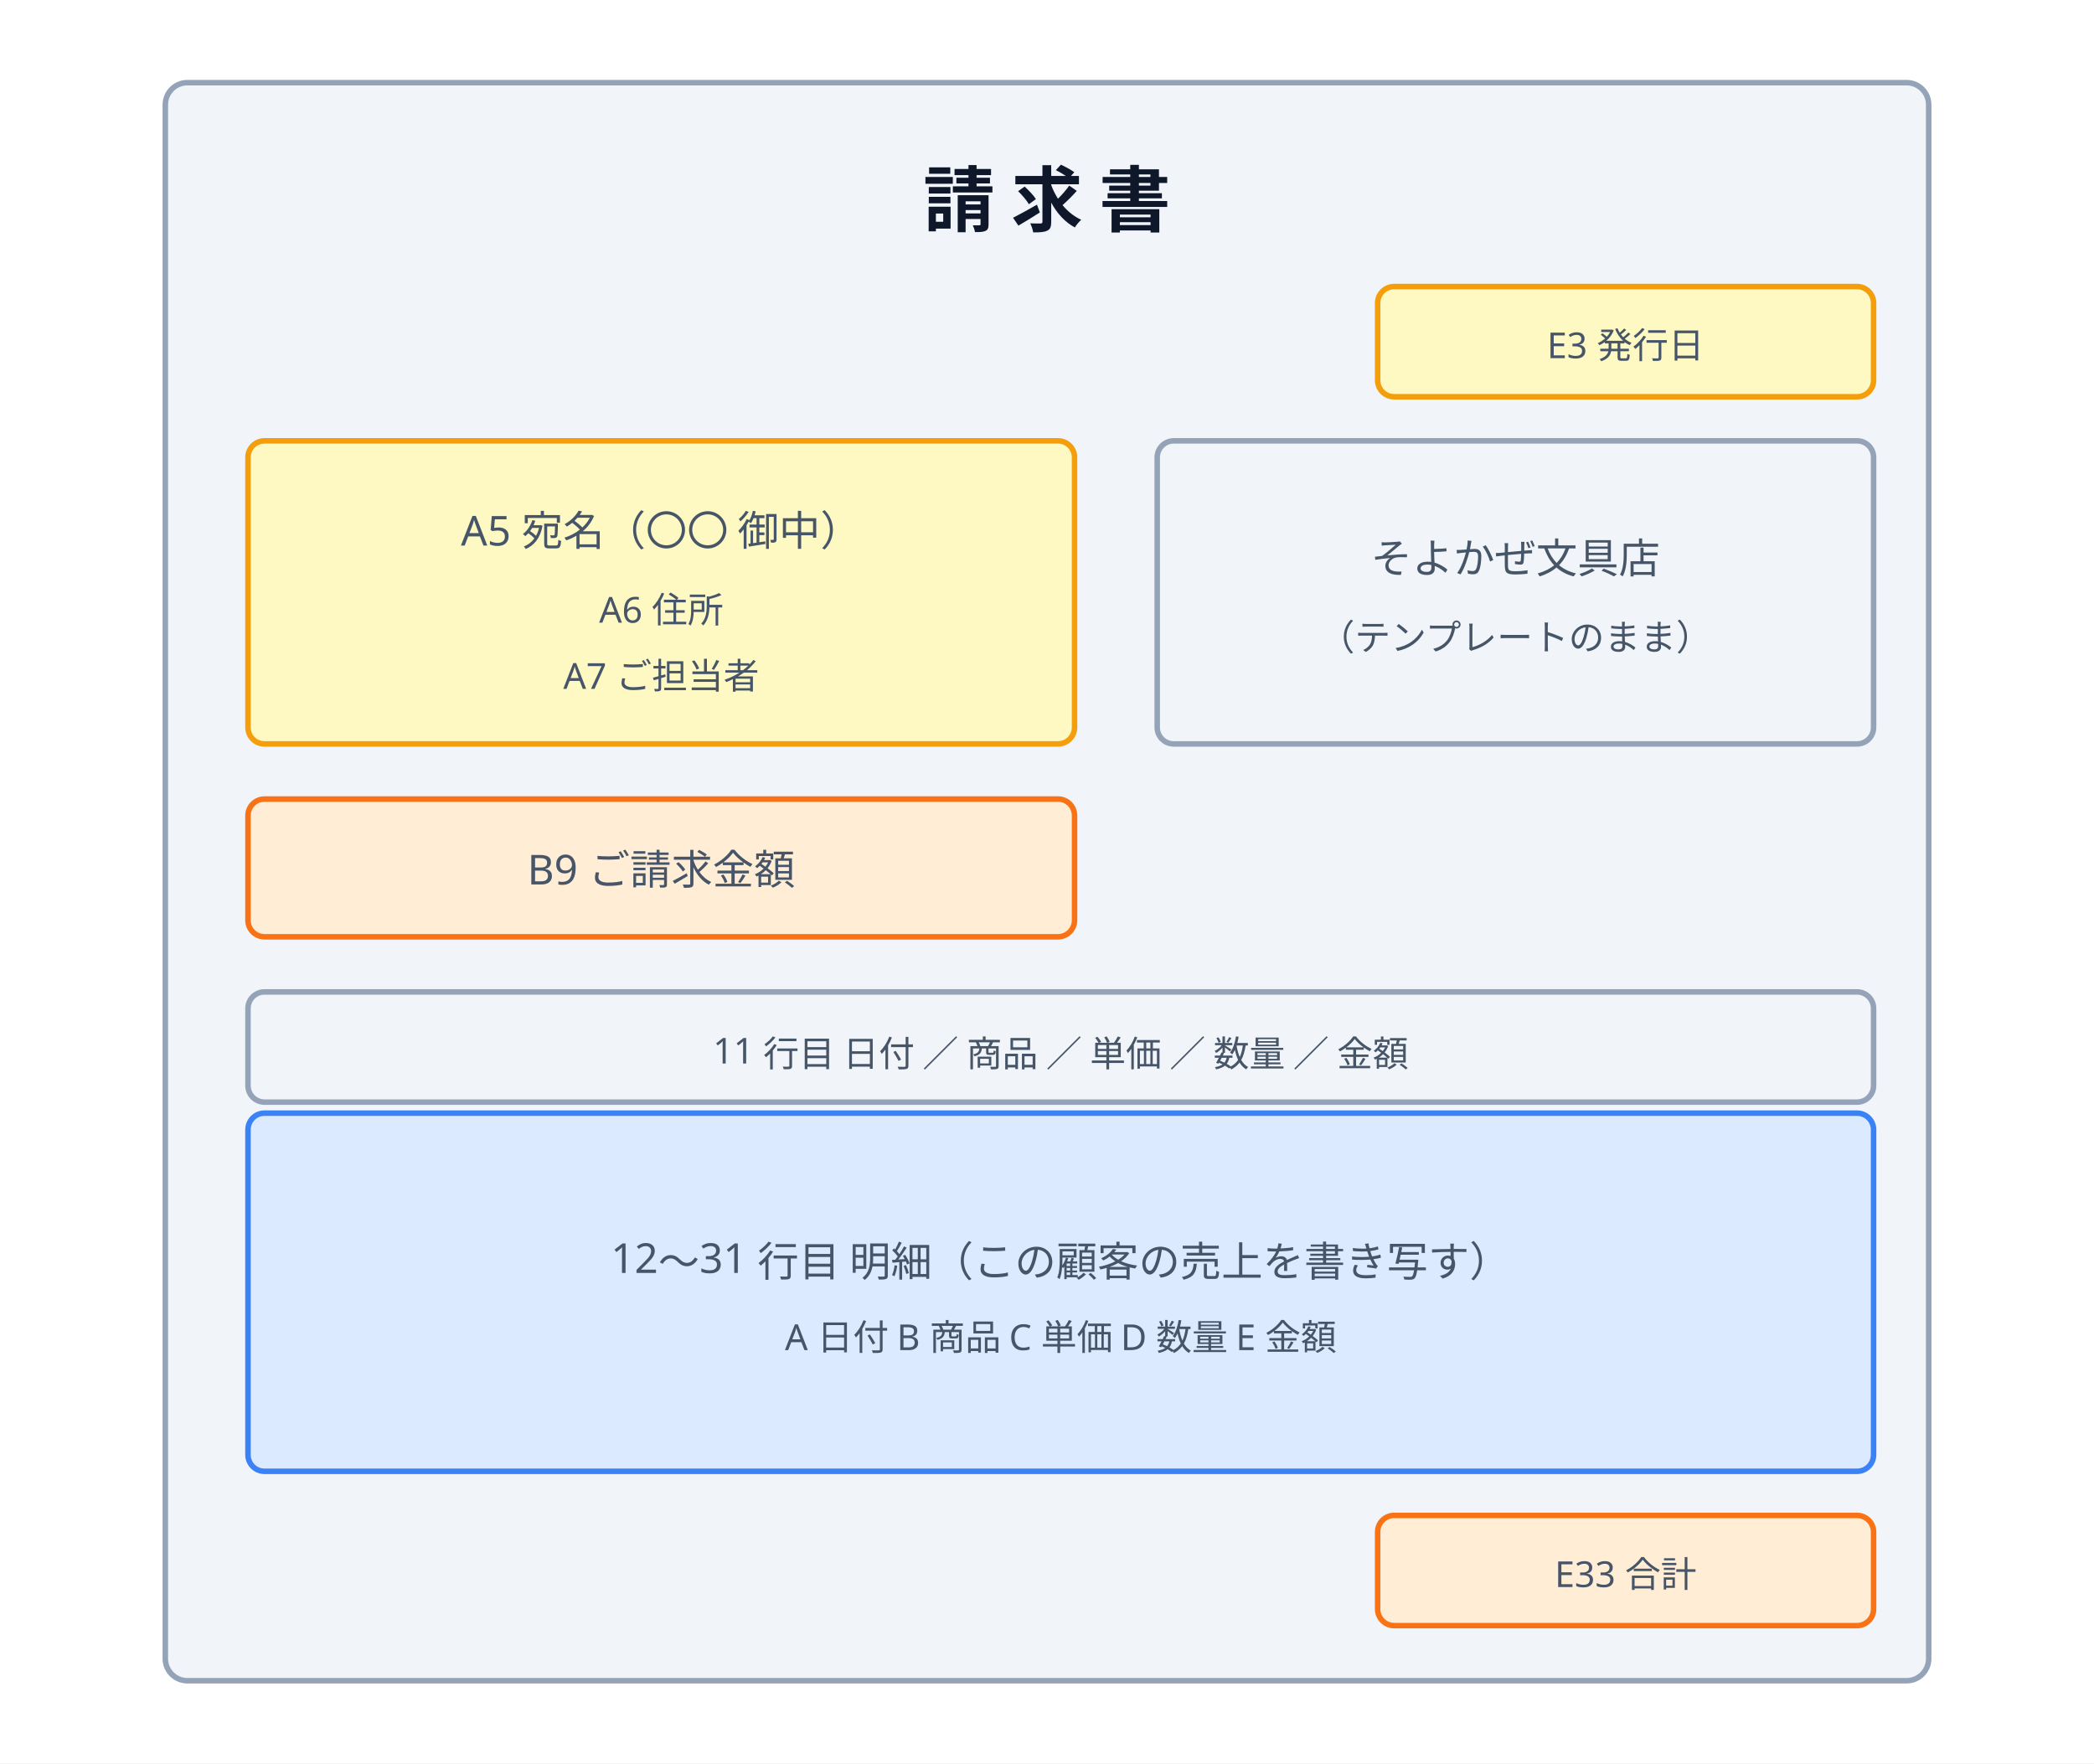
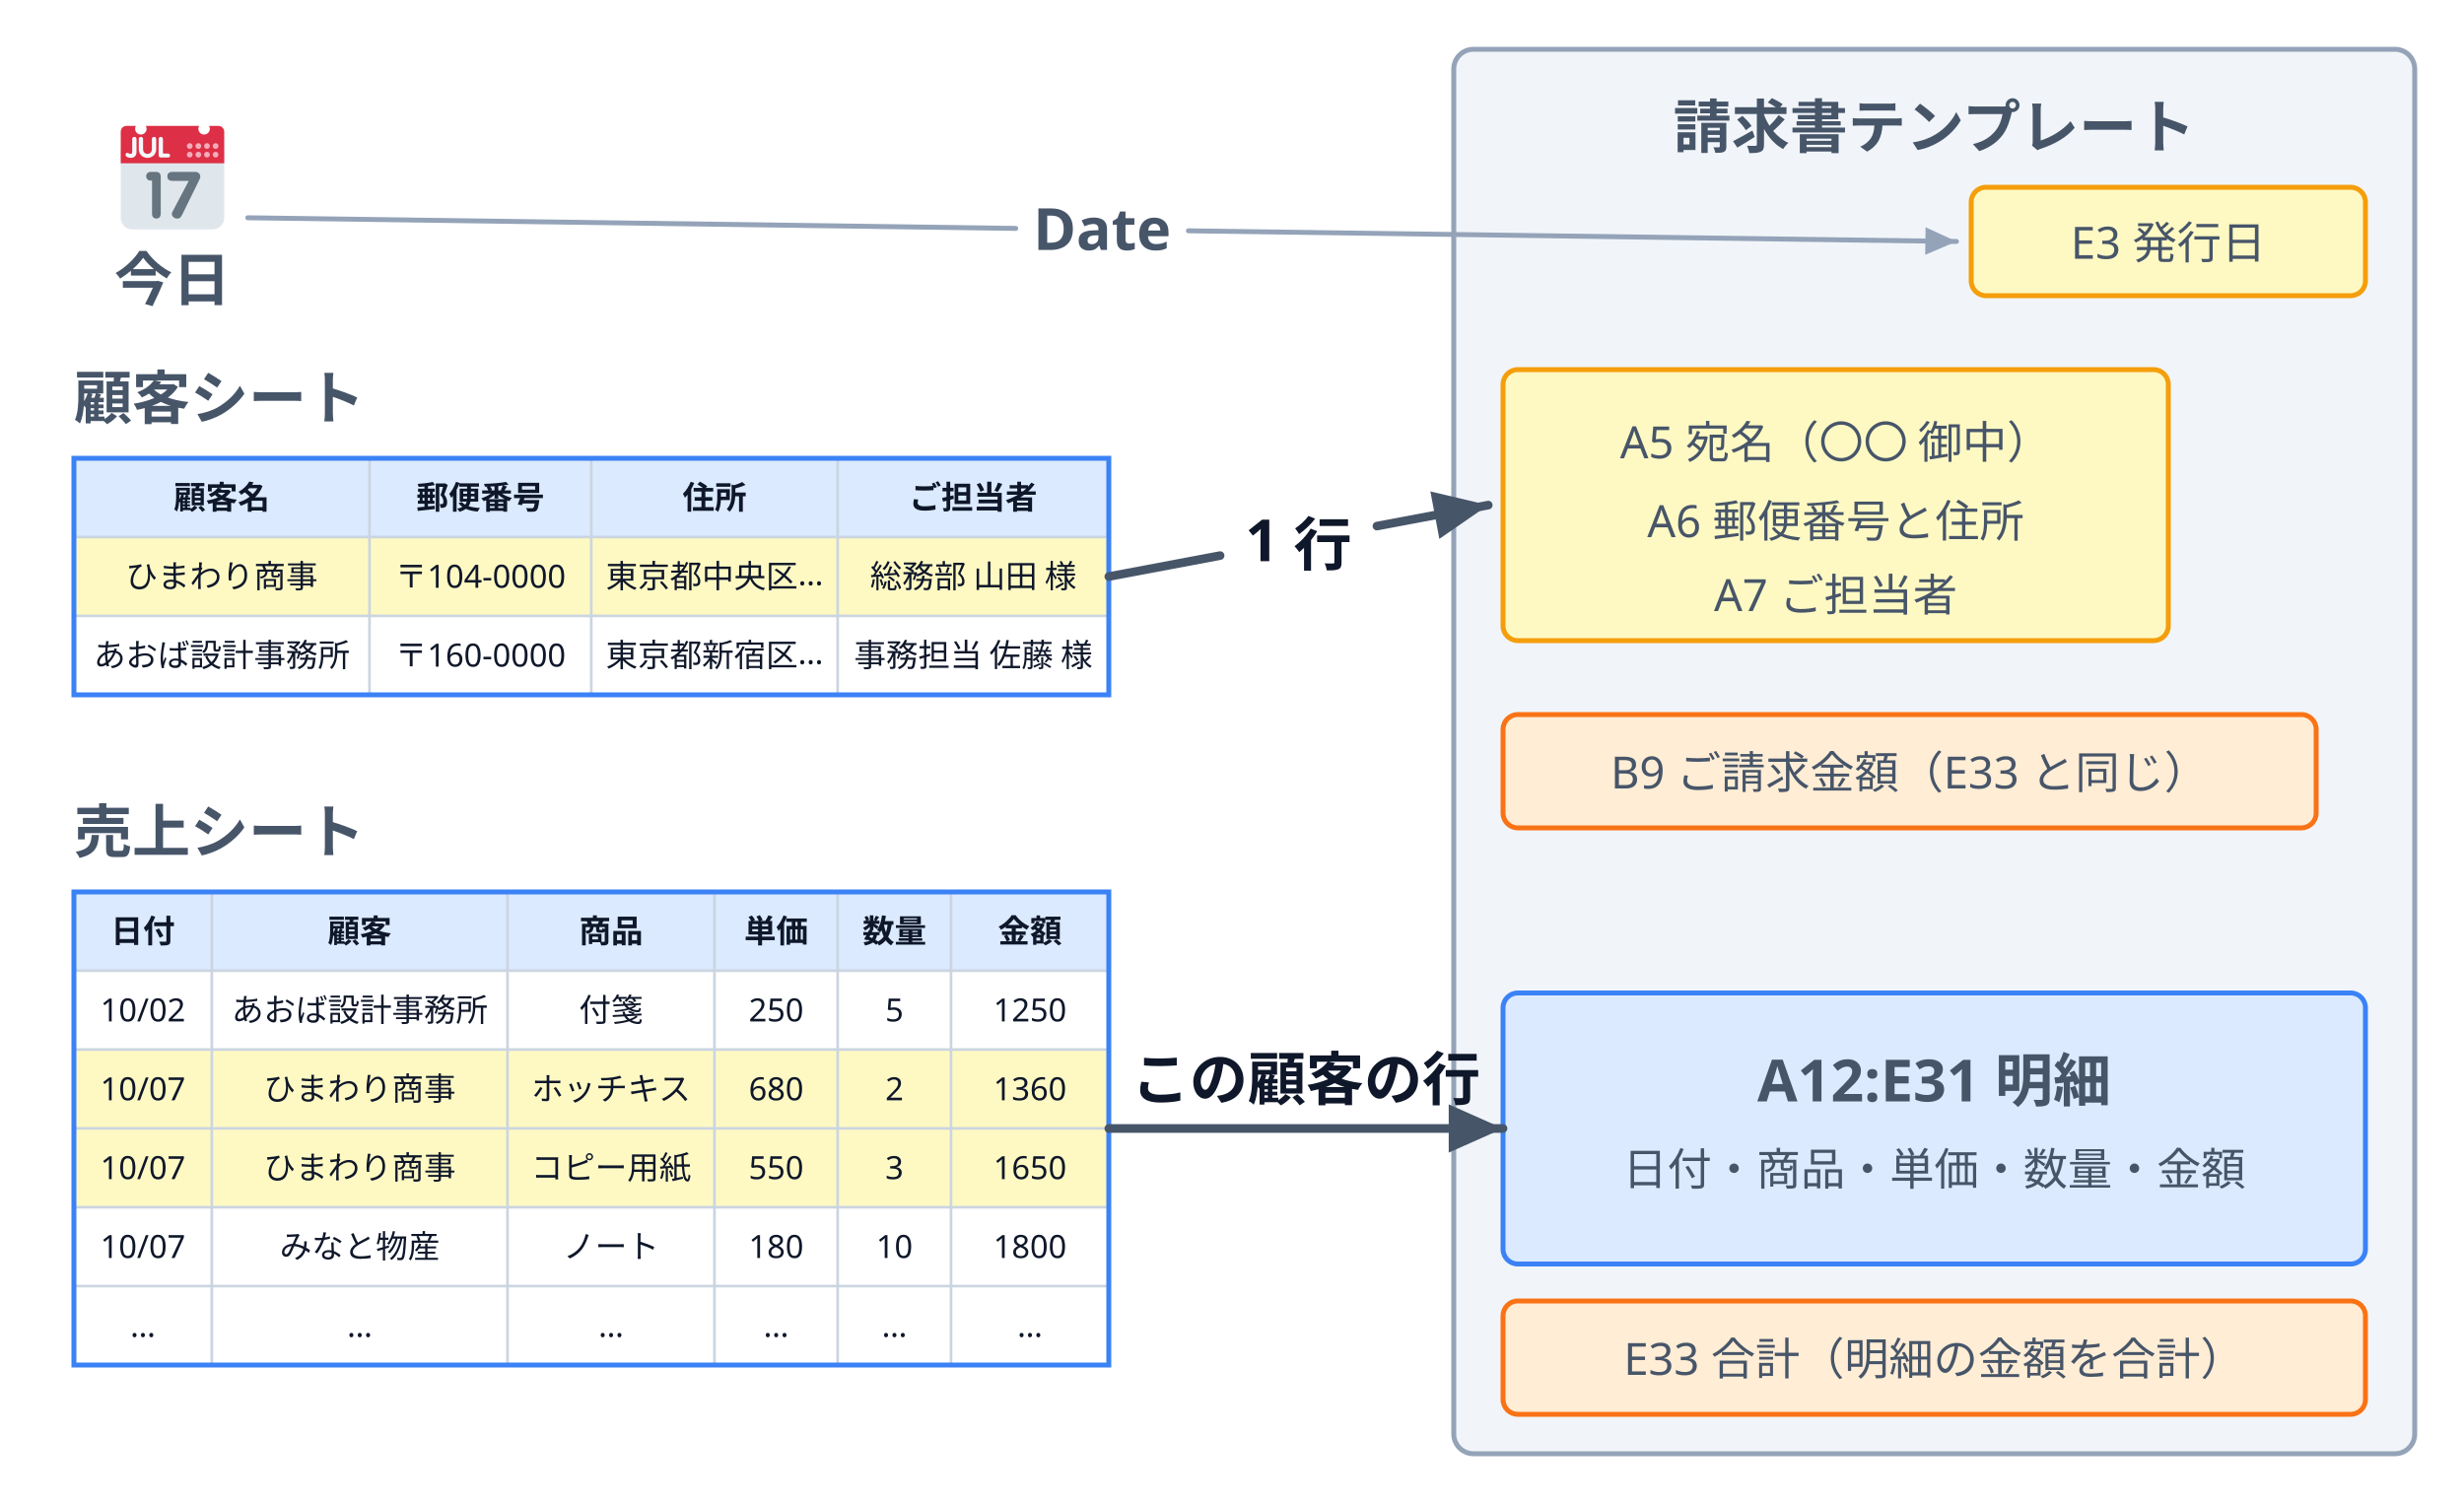
- <svg xmlns="http://www.w3.org/2000/svg" width="760" height="640" viewBox="0 0 760 640" font-family="'Hiragino Sans','Noto Sans JP','Yu Gothic','Segoe UI',sans-serif">
+ <svg xmlns="http://www.w3.org/2000/svg" width="1000" height="610" viewBox="0 0 1000 610" font-family="'Hiragino Sans','Noto Sans JP','Yu Gothic','Segoe UI',sans-serif">
  <defs>
    <marker id="aR" viewBox="0 0 10 10" refX="9" refY="5" markerWidth="7" markerHeight="7" orient="auto-start-reverse">
      <path d="M0 1 L9 5 L0 9 z" fill="#475569" />
    </marker>
    <marker id="aRsub" viewBox="0 0 10 10" refX="9" refY="5" markerWidth="7" markerHeight="7" orient="auto-start-reverse">
      <path d="M0 1 L9 5 L0 9 z" fill="#94a3b8" />
    </marker>
  </defs>
-   <rect x="0" y="0" width="760" height="640" fill="#ffffff" />
-   <rect x="60" y="30" width="640" height="580" rx="8" fill="#f1f5f9" stroke="#94a3b8" stroke-width="2.0" />
-   <text x="380" y="82" text-anchor="middle" font-size="26" fill="#0f172a" font-weight="700">請 求 書</text>
-   <rect x="500" y="104" width="180" height="40" rx="6" fill="#fef9c3" stroke="#f59e0b" stroke-width="2.0" />
-   <text x="590" y="130" text-anchor="middle" font-size="13" fill="#475569" font-weight="400">E3  発行日</text>
-   <rect x="90" y="160" width="300" height="110" rx="6" fill="#fef9c3" stroke="#f59e0b" stroke-width="2.0" />
-   <text x="240" y="198" text-anchor="middle" font-size="15" fill="#475569" font-weight="400">A5  宛名（〇〇 御中）</text>
-   <text x="240" y="226" text-anchor="middle" font-size="13" fill="#475569" font-weight="400">A6  住所</text>
-   <text x="240" y="250" text-anchor="middle" font-size="13" fill="#475569" font-weight="400">A7  ご担当者</text>
-   <rect x="420" y="160" width="260" height="110" rx="6" fill="#f1f5f9" stroke="#94a3b8" stroke-width="2.0" />
-   <text x="550" y="208" text-anchor="middle" font-size="15" fill="#475569" font-weight="400">そよかぜ文具店</text>
-   <text x="550" y="236" text-anchor="middle" font-size="13" fill="#475569" font-weight="400">（テンプレートのまま）</text>
-   <rect x="90" y="290" width="300" height="50" rx="6" fill="#ffedd5" stroke="#f97316" stroke-width="2.0" />
-   <text x="240" y="321" text-anchor="middle" font-size="15" fill="#475569" font-weight="400">B9  ご請求金額</text>
-   <rect x="90" y="360" width="590" height="40" rx="6" fill="#f1f5f9" stroke="#94a3b8" stroke-width="2.0" />
-   <text x="385" y="386" text-anchor="middle" font-size="13" fill="#475569" font-weight="400">11 行目  日付 ／ 商品 ／ 単価 ／ 数量 ／ 金額</text>
-   <rect x="90" y="404" width="590" height="130" rx="6" fill="#dbeafe" stroke="#3b82f6" stroke-width="2.0" />
-   <text x="385" y="462" text-anchor="middle" font-size="15" fill="#475569" font-weight="400">12〜31 行目  明細（この顧客の売上を書き写す）</text>
-   <text x="385" y="490" text-anchor="middle" font-size="13" fill="#475569" font-weight="400">A 日付  B 商品  C 単価  D 数量  E 金額</text>
-   <rect x="500" y="550" width="180" height="40" rx="6" fill="#ffedd5" stroke="#f97316" stroke-width="2.0" />
-   <text x="590" y="576" text-anchor="middle" font-size="13" fill="#475569" font-weight="400">E33  合計</text>
+   <rect x="0" y="0" width="1000" height="610" fill="#ffffff" />
+   <svg x="49.0" y="51.1" width="42.0" height="42.0" viewBox="0 0 36 36">
+     <path fill="#E0E7EC" d="M36 32c0 2.209-1.791 4-4 4H4c-2.209 0-4-1.791-4-4V9c0-2.209 1.791-4 4-4h28c2.209 0 4 1.791 4 4v23z" />
+     <path d="M23.657 19.12H17.87c-1.22 0-1.673-.791-1.673-1.56 0-.791.429-1.56 1.673-1.56h8.184c1.154 0 1.628 1.04 1.628 1.628 0 .452-.249.927-.52 1.492l-5.607 11.395c-.633 1.266-.882 1.717-1.899 1.717-1.244 0-1.877-.949-1.877-1.605 0-.271.068-.474.226-.791l5.652-10.716zM10.889 19h-.5c-1.085 0-1.538-.731-1.538-1.5 0-.792.565-1.5 1.538-1.5h2.015c.972 0 1.515.701 1.515 1.605V30.47c0 1.13-.558 1.763-1.53 1.763s-1.5-.633-1.5-1.763V19z" fill="#66757F" />
+     <path fill="#DD2F45" d="M34 0h-3.277c.172.295.277.634.277 1 0 1.104-.896 2-2 2s-2-.896-2-2c0-.366.105-.705.277-1H8.723C8.895.295 9 .634 9 1c0 1.104-.896 2-2 2s-2-.896-2-2c0-.366.105-.705.277-1H2C.896 0 0 .896 0 2v11h36V2c0-1.104-.896-2-2-2z" />
+     <path d="M13.182 4.604c0-.5.32-.78.75-.78.429 0 .749.28.749.78v5.017h1.779c.51 0 .73.38.72.72-.02.33-.28.659-.72.659h-2.498c-.49 0-.78-.319-.78-.819V4.604zm-6.91 0c0-.5.32-.78.75-.78s.75.28.75.78v3.488c0 .92.589 1.649 1.539 1.649.909 0 1.529-.769 1.529-1.649V4.604c0-.5.319-.78.749-.78s.75.28.75.78v3.568c0 1.679-1.38 2.949-3.028 2.949-1.669 0-3.039-1.25-3.039-2.949V4.604zM5.49 9.001c0 1.679-1.069 2.119-1.979 2.119-.689 0-1.839-.27-1.839-1.14 0-.269.23-.609.56-.609.4 0 .75.37 1.199.37.56 0 .56-.52.56-.84V4.604c0-.5.32-.78.749-.78.431 0 .75.28.75.78v4.397z" fill="#F5F8FA" />
+     <path d="M32 10c0 .552.447 1 1 1s1-.448 1-1-.447-1-1-1-1 .448-1 1m0-3c0 .552.447 1 1 1s1-.448 1-1-.447-1-1-1-1 .448-1 1m-3 3c0 .552.447 1 1 1s1-.448 1-1-.447-1-1-1-1 .448-1 1m0-3c0 .552.447 1 1 1s1-.448 1-1-.447-1-1-1-1 .448-1 1m-3 3c0 .552.447 1 1 1s1-.448 1-1-.447-1-1-1-1 .448-1 1m0-3c0 .552.447 1 1 1s1-.448 1-1-.447-1-1-1-1 .448-1 1m-3 0c0 .552.447 1 1 1s1-.448 1-1-.447-1-1-1-1 .448-1 1m0 3c0 .552.447 1 1 1s1-.448 1-1-.447-1-1-1-1 .448-1 1" fill="#F4ABBA" />
+   </svg>
+   <text x="70" y="122.028" text-anchor="middle" font-size="23.611" fill="#475569" font-weight="600">今日</text>
+   <text x="30" y="170" text-anchor="start" font-size="23.611" fill="#475569" font-weight="600">顧客シート</text>
+   <rect x="30" y="186" width="120" height="32" fill="#dbeafe" stroke="#cbd5e1" stroke-width="1" />
+   <text x="90" y="206.55" text-anchor="middle" font-size="13" font-weight="700" fill="#0f172a">顧客名</text>
+   <rect x="150" y="186" width="90" height="32" fill="#dbeafe" stroke="#cbd5e1" stroke-width="1" />
+   <text x="195" y="206.55" text-anchor="middle" font-size="13" font-weight="700" fill="#0f172a">郵便番号</text>
+   <rect x="240" y="186" width="100" height="32" fill="#dbeafe" stroke="#cbd5e1" stroke-width="1" />
+   <text x="290" y="206.55" text-anchor="middle" font-size="13" font-weight="700" fill="#0f172a">住所</text>
+   <rect x="340" y="186" width="110" height="32" fill="#dbeafe" stroke="#cbd5e1" stroke-width="1" />
+   <text x="395" y="206.55" text-anchor="middle" font-size="13" font-weight="700" fill="#0f172a">ご担当者</text>
+   <rect x="30" y="218" width="120" height="32" fill="#fef9c3" stroke="#cbd5e1" stroke-width="1" />
+   <text x="90" y="238.55" text-anchor="middle" font-size="13" font-weight="400" fill="#0f172a">ひまわり商事</text>
+   <rect x="150" y="218" width="90" height="32" fill="#fef9c3" stroke="#cbd5e1" stroke-width="1" />
+   <text x="195" y="238.55" text-anchor="middle" font-size="13" font-weight="400" fill="#0f172a">〒104-0000</text>
+   <rect x="240" y="218" width="100" height="32" fill="#fef9c3" stroke="#cbd5e1" stroke-width="1" />
+   <text x="290" y="238.55" text-anchor="middle" font-size="13" font-weight="400" fill="#0f172a">東京都中央区…</text>
+   <rect x="340" y="218" width="110" height="32" fill="#fef9c3" stroke="#cbd5e1" stroke-width="1" />
+   <text x="395" y="238.55" text-anchor="middle" font-size="13" font-weight="400" fill="#0f172a">総務部 山田 様</text>
+   <rect x="30" y="250" width="120" height="32" fill="#ffffff" stroke="#cbd5e1" stroke-width="1" />
+   <text x="90" y="270.55" text-anchor="middle" font-size="13" font-weight="400" fill="#0f172a">あおば設計事務所</text>
+   <rect x="150" y="250" width="90" height="32" fill="#ffffff" stroke="#cbd5e1" stroke-width="1" />
+   <text x="195" y="270.55" text-anchor="middle" font-size="13" font-weight="400" fill="#0f172a">〒160-0000</text>
+   <rect x="240" y="250" width="100" height="32" fill="#ffffff" stroke="#cbd5e1" stroke-width="1" />
+   <text x="290" y="270.55" text-anchor="middle" font-size="13" font-weight="400" fill="#0f172a">東京都新宿区…</text>
+   <rect x="340" y="250" width="110" height="32" fill="#ffffff" stroke="#cbd5e1" stroke-width="1" />
+   <text x="395" y="270.55" text-anchor="middle" font-size="13" font-weight="400" fill="#0f172a">事務担当 佐藤 様</text>
+   <rect x="30" y="186" width="420" height="96" fill="none" stroke="#3b82f6" stroke-width="2" />
+   <text x="30" y="346" text-anchor="start" font-size="23.611" fill="#475569" font-weight="600">売上シート</text>
+   <rect x="30" y="362" width="56" height="32" fill="#dbeafe" stroke="#cbd5e1" stroke-width="1" />
+   <text x="58" y="382.55" text-anchor="middle" font-size="13" font-weight="700" fill="#0f172a">日付</text>
+   <rect x="86" y="362" width="120" height="32" fill="#dbeafe" stroke="#cbd5e1" stroke-width="1" />
+   <text x="146" y="382.55" text-anchor="middle" font-size="13" font-weight="700" fill="#0f172a">顧客</text>
+   <rect x="206" y="362" width="84" height="32" fill="#dbeafe" stroke="#cbd5e1" stroke-width="1" />
+   <text x="248" y="382.55" text-anchor="middle" font-size="13" font-weight="700" fill="#0f172a">商品</text>
+   <rect x="290" y="362" width="50" height="32" fill="#dbeafe" stroke="#cbd5e1" stroke-width="1" />
+   <text x="315" y="382.55" text-anchor="middle" font-size="13" font-weight="700" fill="#0f172a">単価</text>
+   <rect x="340" y="362" width="46" height="32" fill="#dbeafe" stroke="#cbd5e1" stroke-width="1" />
+   <text x="363" y="382.55" text-anchor="middle" font-size="13" font-weight="700" fill="#0f172a">数量</text>
+   <rect x="386" y="362" width="64" height="32" fill="#dbeafe" stroke="#cbd5e1" stroke-width="1" />
+   <text x="418" y="382.55" text-anchor="middle" font-size="13" font-weight="700" fill="#0f172a">金額</text>
+   <rect x="30" y="394" width="56" height="32" fill="#ffffff" stroke="#cbd5e1" stroke-width="1" />
+   <text x="58" y="414.55" text-anchor="middle" font-size="13" font-weight="400" fill="#0f172a">10/02</text>
+   <rect x="86" y="394" width="120" height="32" fill="#ffffff" stroke="#cbd5e1" stroke-width="1" />
+   <text x="146" y="414.55" text-anchor="middle" font-size="13" font-weight="400" fill="#0f172a">あおば設計事務所</text>
+   <rect x="206" y="394" width="84" height="32" fill="#ffffff" stroke="#cbd5e1" stroke-width="1" />
+   <text x="248" y="414.55" text-anchor="middle" font-size="13" font-weight="400" fill="#0f172a">付箋</text>
+   <rect x="290" y="394" width="50" height="32" fill="#ffffff" stroke="#cbd5e1" stroke-width="1" />
+   <text x="315" y="414.55" text-anchor="middle" font-size="13" font-weight="400" fill="#0f172a">250</text>
+   <rect x="340" y="394" width="46" height="32" fill="#ffffff" stroke="#cbd5e1" stroke-width="1" />
+   <text x="363" y="414.55" text-anchor="middle" font-size="13" font-weight="400" fill="#0f172a">5</text>
+   <rect x="386" y="394" width="64" height="32" fill="#ffffff" stroke="#cbd5e1" stroke-width="1" />
+   <text x="418" y="414.55" text-anchor="middle" font-size="13" font-weight="400" fill="#0f172a">1250</text>
+   <rect x="30" y="426" width="56" height="32" fill="#fef9c3" stroke="#cbd5e1" stroke-width="1" />
+   <text x="58" y="446.55" text-anchor="middle" font-size="13" font-weight="400" fill="#0f172a">10/07</text>
+   <rect x="86" y="426" width="120" height="32" fill="#fef9c3" stroke="#cbd5e1" stroke-width="1" />
+   <text x="146" y="446.55" text-anchor="middle" font-size="13" font-weight="400" fill="#0f172a">ひまわり商事</text>
+   <rect x="206" y="426" width="84" height="32" fill="#fef9c3" stroke="#cbd5e1" stroke-width="1" />
+   <text x="248" y="446.55" text-anchor="middle" font-size="13" font-weight="400" fill="#0f172a">ホッチキス</text>
+   <rect x="290" y="426" width="50" height="32" fill="#fef9c3" stroke="#cbd5e1" stroke-width="1" />
+   <text x="315" y="446.55" text-anchor="middle" font-size="13" font-weight="400" fill="#0f172a">680</text>
+   <rect x="340" y="426" width="46" height="32" fill="#fef9c3" stroke="#cbd5e1" stroke-width="1" />
+   <text x="363" y="446.55" text-anchor="middle" font-size="13" font-weight="400" fill="#0f172a">2</text>
+   <rect x="386" y="426" width="64" height="32" fill="#fef9c3" stroke="#cbd5e1" stroke-width="1" />
+   <text x="418" y="446.55" text-anchor="middle" font-size="13" font-weight="400" fill="#0f172a">1360</text>
+   <rect x="30" y="458" width="56" height="32" fill="#fef9c3" stroke="#cbd5e1" stroke-width="1" />
+   <text x="58" y="478.55" text-anchor="middle" font-size="13" font-weight="400" fill="#0f172a">10/07</text>
+   <rect x="86" y="458" width="120" height="32" fill="#fef9c3" stroke="#cbd5e1" stroke-width="1" />
+   <text x="146" y="478.55" text-anchor="middle" font-size="13" font-weight="400" fill="#0f172a">ひまわり商事</text>
+   <rect x="206" y="458" width="84" height="32" fill="#fef9c3" stroke="#cbd5e1" stroke-width="1" />
+   <text x="248" y="478.55" text-anchor="middle" font-size="13" font-weight="400" fill="#0f172a">コピー用紙</text>
+   <rect x="290" y="458" width="50" height="32" fill="#fef9c3" stroke="#cbd5e1" stroke-width="1" />
+   <text x="315" y="478.55" text-anchor="middle" font-size="13" font-weight="400" fill="#0f172a">550</text>
+   <rect x="340" y="458" width="46" height="32" fill="#fef9c3" stroke="#cbd5e1" stroke-width="1" />
+   <text x="363" y="478.55" text-anchor="middle" font-size="13" font-weight="400" fill="#0f172a">3</text>
+   <rect x="386" y="458" width="64" height="32" fill="#fef9c3" stroke="#cbd5e1" stroke-width="1" />
+   <text x="418" y="478.55" text-anchor="middle" font-size="13" font-weight="400" fill="#0f172a">1650</text>
+   <rect x="30" y="490" width="56" height="32" fill="#ffffff" stroke="#cbd5e1" stroke-width="1" />
+   <text x="58" y="510.55" text-anchor="middle" font-size="13" font-weight="400" fill="#0f172a">10/07</text>
+   <rect x="86" y="490" width="120" height="32" fill="#ffffff" stroke="#cbd5e1" stroke-width="1" />
+   <text x="146" y="510.55" text-anchor="middle" font-size="13" font-weight="400" fill="#0f172a">みなと物産</text>
+   <rect x="206" y="490" width="84" height="32" fill="#ffffff" stroke="#cbd5e1" stroke-width="1" />
+   <text x="248" y="510.55" text-anchor="middle" font-size="13" font-weight="400" fill="#0f172a">ノート</text>
+   <rect x="290" y="490" width="50" height="32" fill="#ffffff" stroke="#cbd5e1" stroke-width="1" />
+   <text x="315" y="510.55" text-anchor="middle" font-size="13" font-weight="400" fill="#0f172a">180</text>
+   <rect x="340" y="490" width="46" height="32" fill="#ffffff" stroke="#cbd5e1" stroke-width="1" />
+   <text x="363" y="510.55" text-anchor="middle" font-size="13" font-weight="400" fill="#0f172a">10</text>
+   <rect x="386" y="490" width="64" height="32" fill="#ffffff" stroke="#cbd5e1" stroke-width="1" />
+   <text x="418" y="510.55" text-anchor="middle" font-size="13" font-weight="400" fill="#0f172a">1800</text>
+   <rect x="30" y="522" width="56" height="32" fill="#ffffff" stroke="#cbd5e1" stroke-width="1" />
+   <text x="58" y="542.55" text-anchor="middle" font-size="13" font-weight="400" fill="#0f172a">…</text>
+   <rect x="86" y="522" width="120" height="32" fill="#ffffff" stroke="#cbd5e1" stroke-width="1" />
+   <text x="146" y="542.55" text-anchor="middle" font-size="13" font-weight="400" fill="#0f172a">…</text>
+   <rect x="206" y="522" width="84" height="32" fill="#ffffff" stroke="#cbd5e1" stroke-width="1" />
+   <text x="248" y="542.55" text-anchor="middle" font-size="13" font-weight="400" fill="#0f172a">…</text>
+   <rect x="290" y="522" width="50" height="32" fill="#ffffff" stroke="#cbd5e1" stroke-width="1" />
+   <text x="315" y="542.55" text-anchor="middle" font-size="13" font-weight="400" fill="#0f172a">…</text>
+   <rect x="340" y="522" width="46" height="32" fill="#ffffff" stroke="#cbd5e1" stroke-width="1" />
+   <text x="363" y="542.55" text-anchor="middle" font-size="13" font-weight="400" fill="#0f172a">…</text>
+   <rect x="386" y="522" width="64" height="32" fill="#ffffff" stroke="#cbd5e1" stroke-width="1" />
+   <text x="418" y="542.55" text-anchor="middle" font-size="13" font-weight="400" fill="#0f172a">…</text>
+   <rect x="30" y="362" width="420" height="192" fill="none" stroke="#3b82f6" stroke-width="2" />
+   <rect x="590" y="20" width="390" height="570" rx="8" fill="#f1f5f9" stroke="#94a3b8" stroke-width="2.0" />
+   <text x="785" y="60" text-anchor="middle" font-size="23.611" fill="#475569" font-weight="600">請求書テンプレート</text>
+   <rect x="800" y="76" width="160" height="44" rx="6" fill="#fef9c3" stroke="#f59e0b" stroke-width="2.0" />
+   <text x="880" y="105" text-anchor="middle" font-size="18.056" fill="#475569" font-weight="400">E3 発行日</text>
+   <rect x="610" y="150" width="270" height="110" rx="6" fill="#fef9c3" stroke="#f59e0b" stroke-width="2.0" />
+   <text x="745" y="186" text-anchor="middle" font-size="18.056" fill="#475569" font-weight="400">A5 宛名（〇〇 御中）</text>
+   <text x="745" y="218" text-anchor="middle" font-size="18.056" fill="#475569" font-weight="400">A6 郵便番号と住所</text>
+   <text x="745" y="248" text-anchor="middle" font-size="18.056" fill="#475569" font-weight="400">A7 ご担当者</text>
+   <rect x="610" y="290" width="330" height="46" rx="6" fill="#ffedd5" stroke="#f97316" stroke-width="2.0" />
+   <text x="775" y="320" text-anchor="middle" font-size="18.056" fill="#475569" font-weight="400">B9 ご請求金額（E33 と同じ）</text>
+   <rect x="610" y="403" width="350" height="110" rx="6" fill="#dbeafe" stroke="#3b82f6" stroke-width="2.0" />
+   <text x="785" y="447" text-anchor="middle" font-size="23.611" fill="#475569" font-weight="600">A12:E31 明細</text>
+   <text x="785" y="481" text-anchor="middle" font-size="18.056" fill="#475569" font-weight="400">日付・商品・単価・数量・金額</text>
+   <rect x="610" y="528" width="350" height="46" rx="6" fill="#ffedd5" stroke="#f97316" stroke-width="2.0" />
+   <text x="785" y="558" text-anchor="middle" font-size="18.056" fill="#475569" font-weight="400">E33 合計（明細の金額を合計）</text>
+   <path d="M100.56 88.38 L412.23 92.70" fill="none" stroke="#94a3b8" stroke-width="2.0" stroke-linecap="round" stroke-linejoin="round" />
+   <path d="M482.32 93.67 L794.00 98.00" fill="none" stroke="#94a3b8" stroke-width="2.0" stroke-linecap="round" stroke-linejoin="round" marker-end="url(#aRsub)" />
+   <text x="447.278" y="101.453" text-anchor="middle" font-size="23.611" fill="#475569" font-weight="600">Date</text>
+   <path d="M450.00 234.00 L495.17 225.49" fill="none" stroke="#475569" stroke-width="3.5" stroke-linecap="round" stroke-linejoin="round" />
+   <path d="M558.83 213.51 L604.00 205.00" fill="none" stroke="#475569" stroke-width="3.5" stroke-linecap="round" stroke-linejoin="round" marker-end="url(#aR)" />
+   <text x="527" y="227.764" text-anchor="middle" font-size="23.611" fill="#0f172a" font-weight="600">1 行</text>
+   <path d="M450.00 458.00 L610.00 458.00" fill="none" stroke="#475569" stroke-width="3.5" stroke-linecap="round" stroke-linejoin="round" marker-end="url(#aR)" />
+   <text x="530" y="446.458" text-anchor="middle" font-size="23.611" fill="#0f172a" font-weight="600">この顧客の行</text>
</svg>
